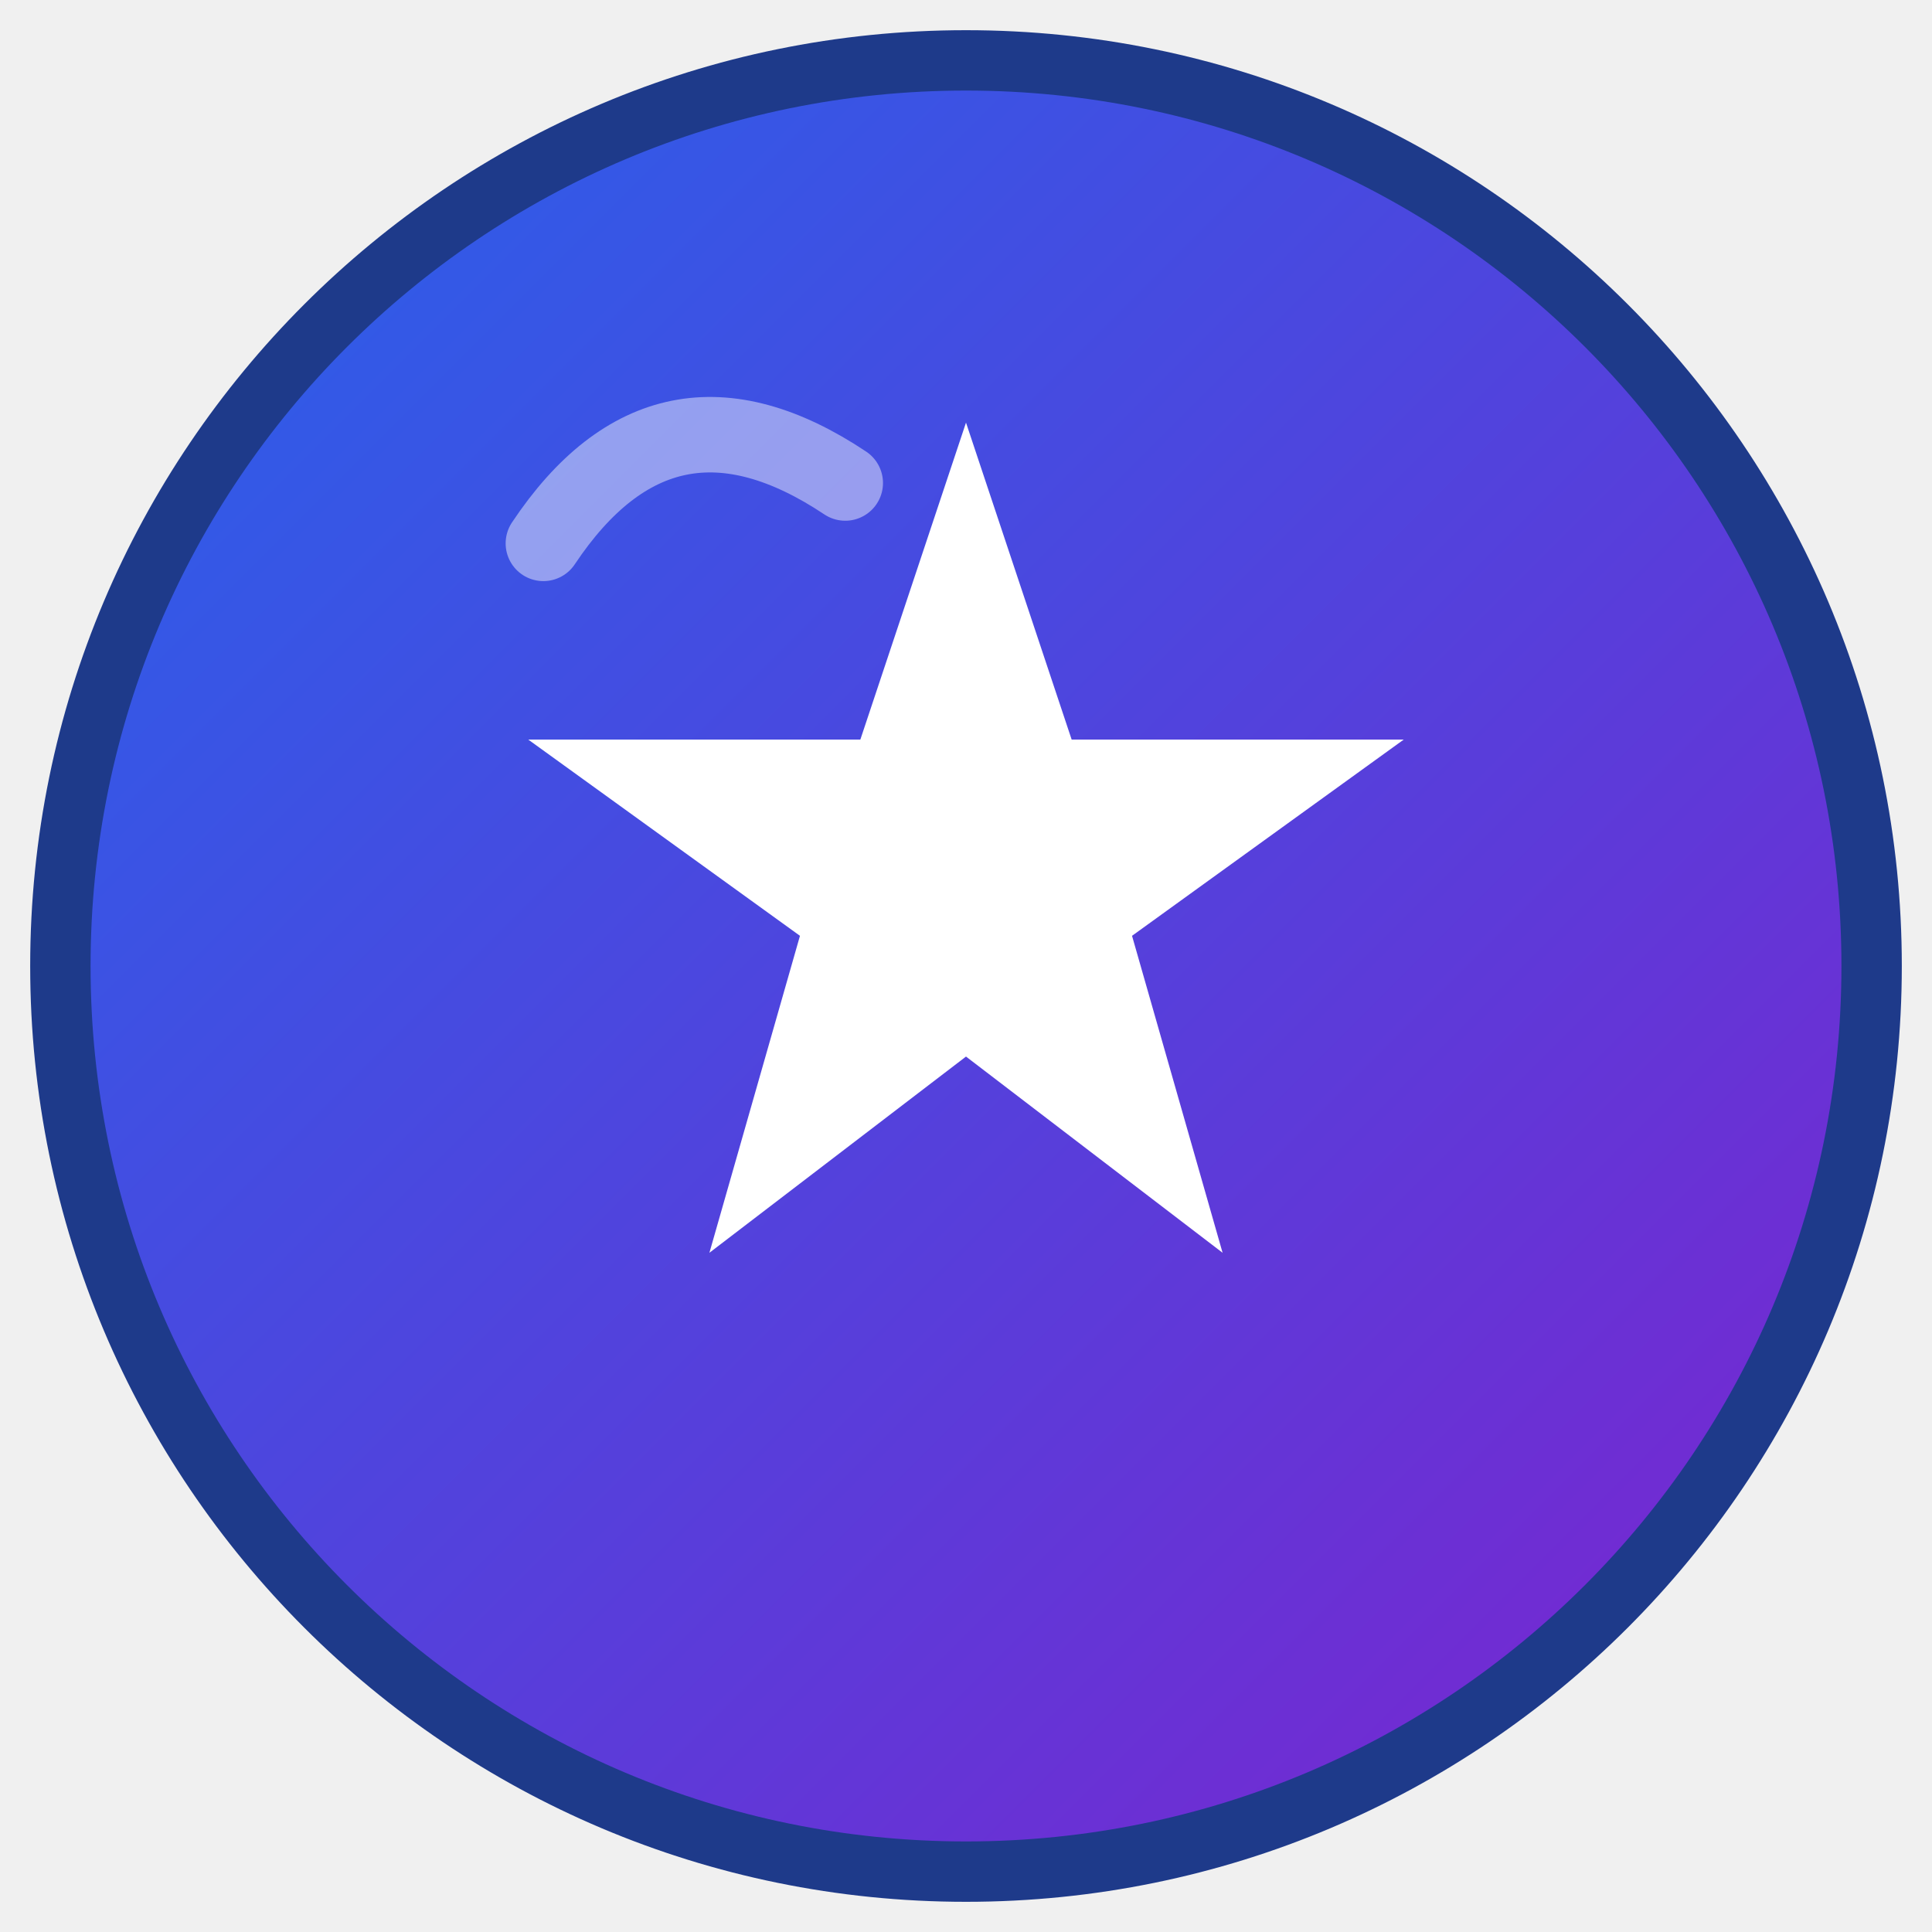
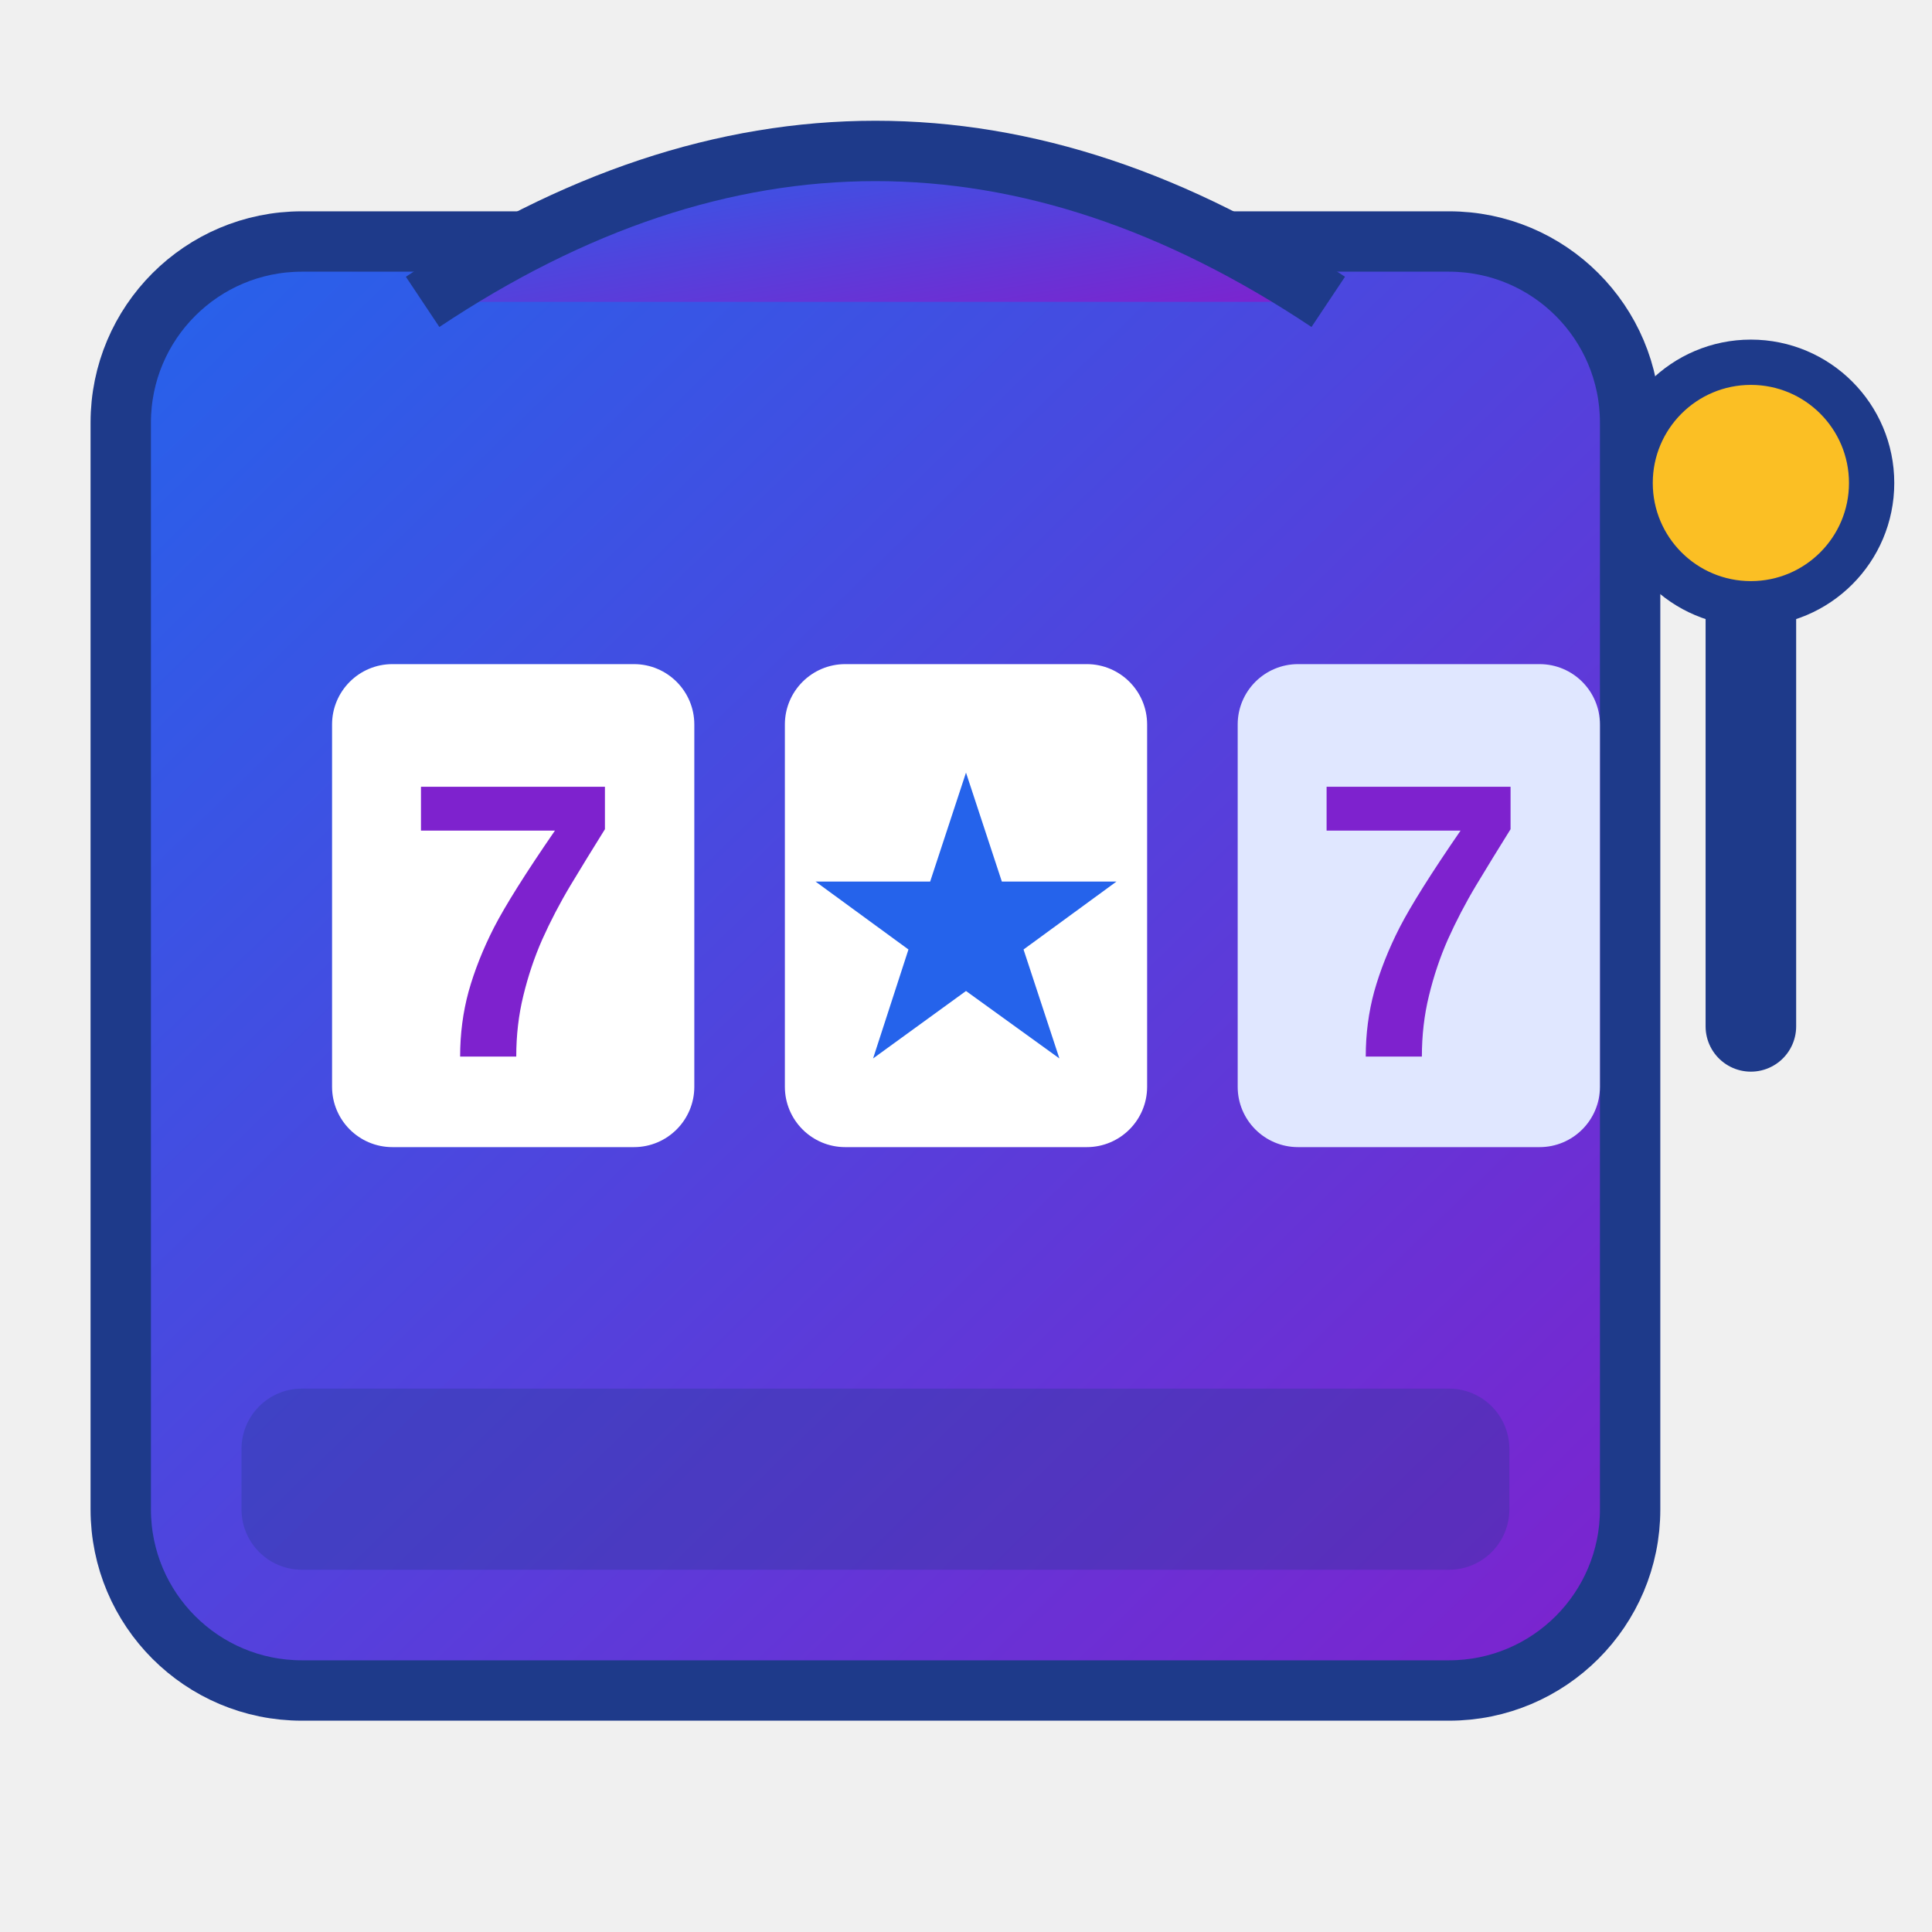
<svg xmlns="http://www.w3.org/2000/svg" viewBox="0 0 64 64">
  <defs>
    <linearGradient id="bg" x1="0" y1="0" x2="1" y2="1">
      <stop offset="0%" stop-color="#2563EB" />
      <stop offset="100%" stop-color="#7E22CE" />
    </linearGradient>
  </defs>
-   <circle cx="32" cy="32" r="30" fill="url(#bg)" stroke="#1E3A8A" stroke-width="2" />
-   <path d="M18 18 Q22 12 28 16" fill="none" stroke="white" stroke-width="2.5" stroke-linecap="round" opacity="0.45" />
-   <polygon points="32,14 35.5,24.5 46.5,24.5 37.5,31 40.5,41.5 32,35 23.5,41.5 26.5,31 17.5,24.5 28.5,24.5" fill="white" />
+   <rect x="4" y="8" width="50" height="48" rx="6" fill="url(#bg)" stroke="#1E3A8A" stroke-width="2" />
+   <path d="M14 10 Q29 0 44 10" fill="url(#bg)" stroke="#1E3A8A" stroke-width="2" />
+   <rect x="11" y="22" width="12" height="16" rx="2" fill="white" />
+   <rect x="26" y="22" width="12" height="16" rx="2" fill="white" />
+   <rect x="41" y="22" width="12" height="16" rx="2" fill="#E0E7FF" />
+   <text x="17" y="35" text-anchor="middle" font-size="13" font-weight="bold" fill="#7E22CE" font-family="Arial,sans-serif">7</text>
+   <text x="32" y="35" text-anchor="middle" font-size="13" font-weight="bold" fill="#2563EB" font-family="Arial,sans-serif">★</text>
+   <text x="47" y="35" text-anchor="middle" font-size="13" font-weight="bold" fill="#7E22CE" font-family="Arial,sans-serif">7</text>
+   <line x1="58" y1="18" x2="58" y2="34" stroke="#1E3A8A" stroke-width="3" stroke-linecap="round" />
+   <circle cx="58" cy="16" r="4" fill="#FBBF24" stroke="#1E3A8A" stroke-width="1.5" />
+   <rect x="8" y="46" width="42" height="6" rx="2" fill="#1E3A8A" opacity="0.3" />
</svg>
